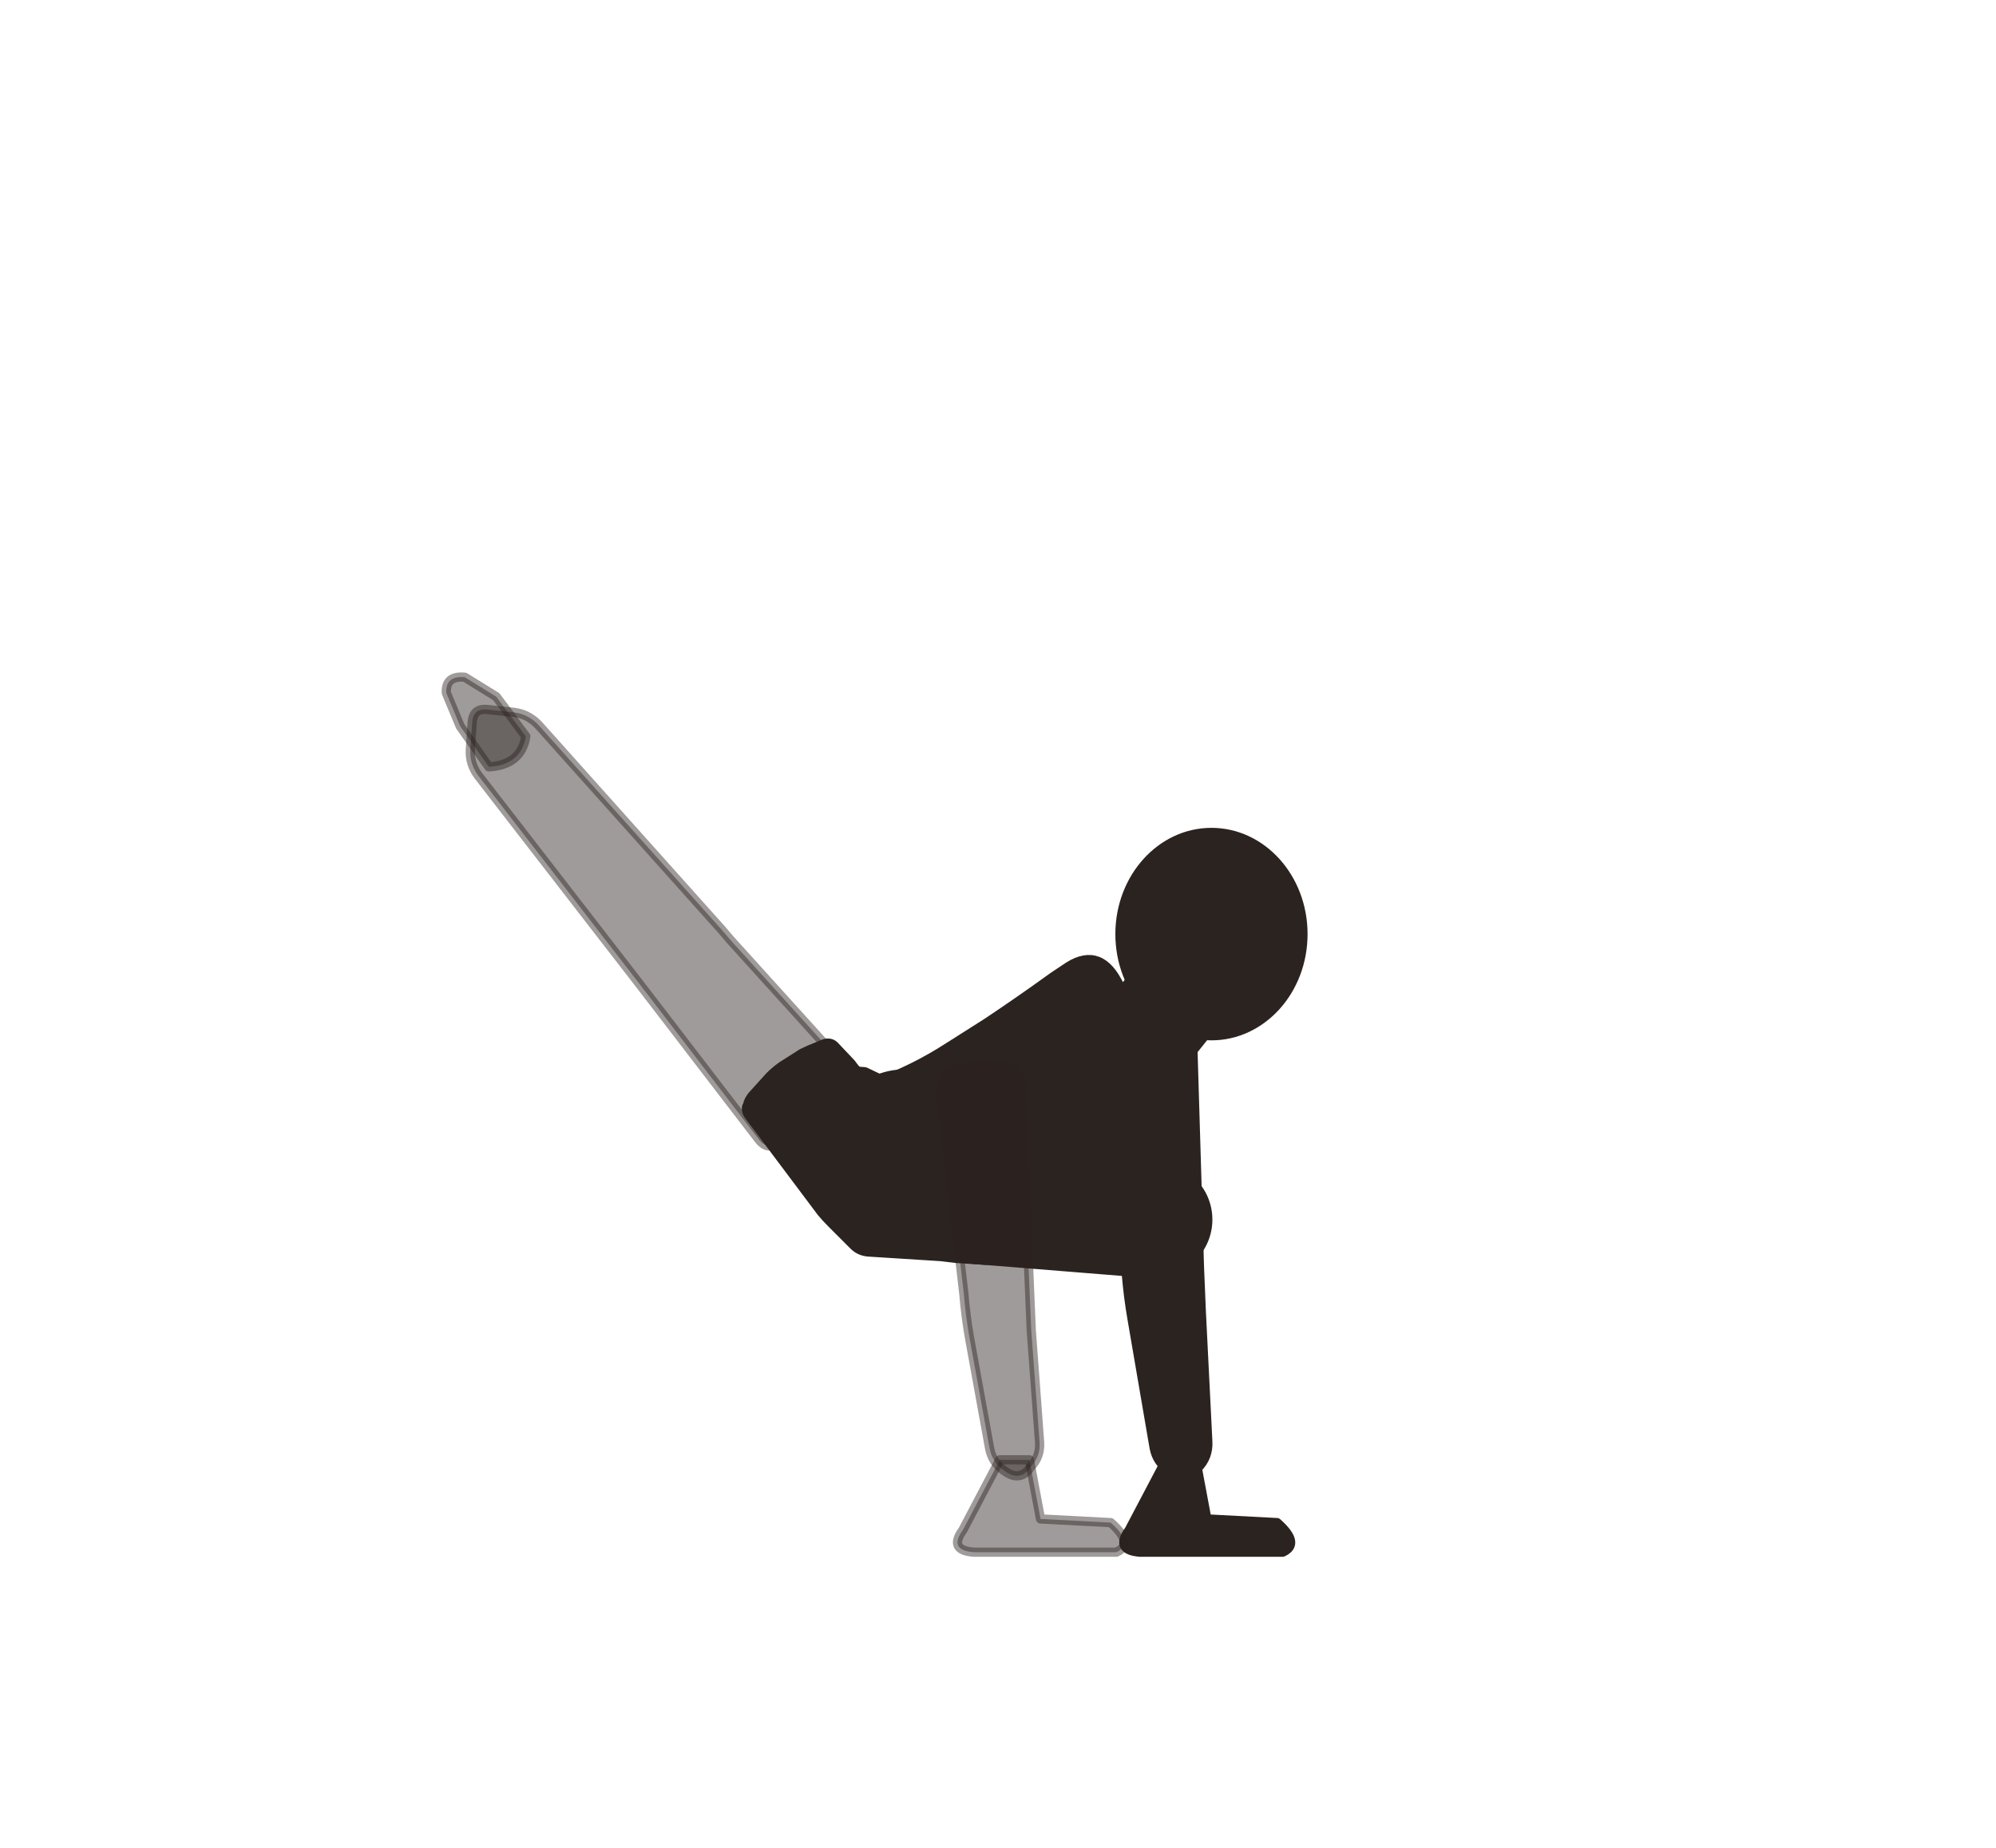
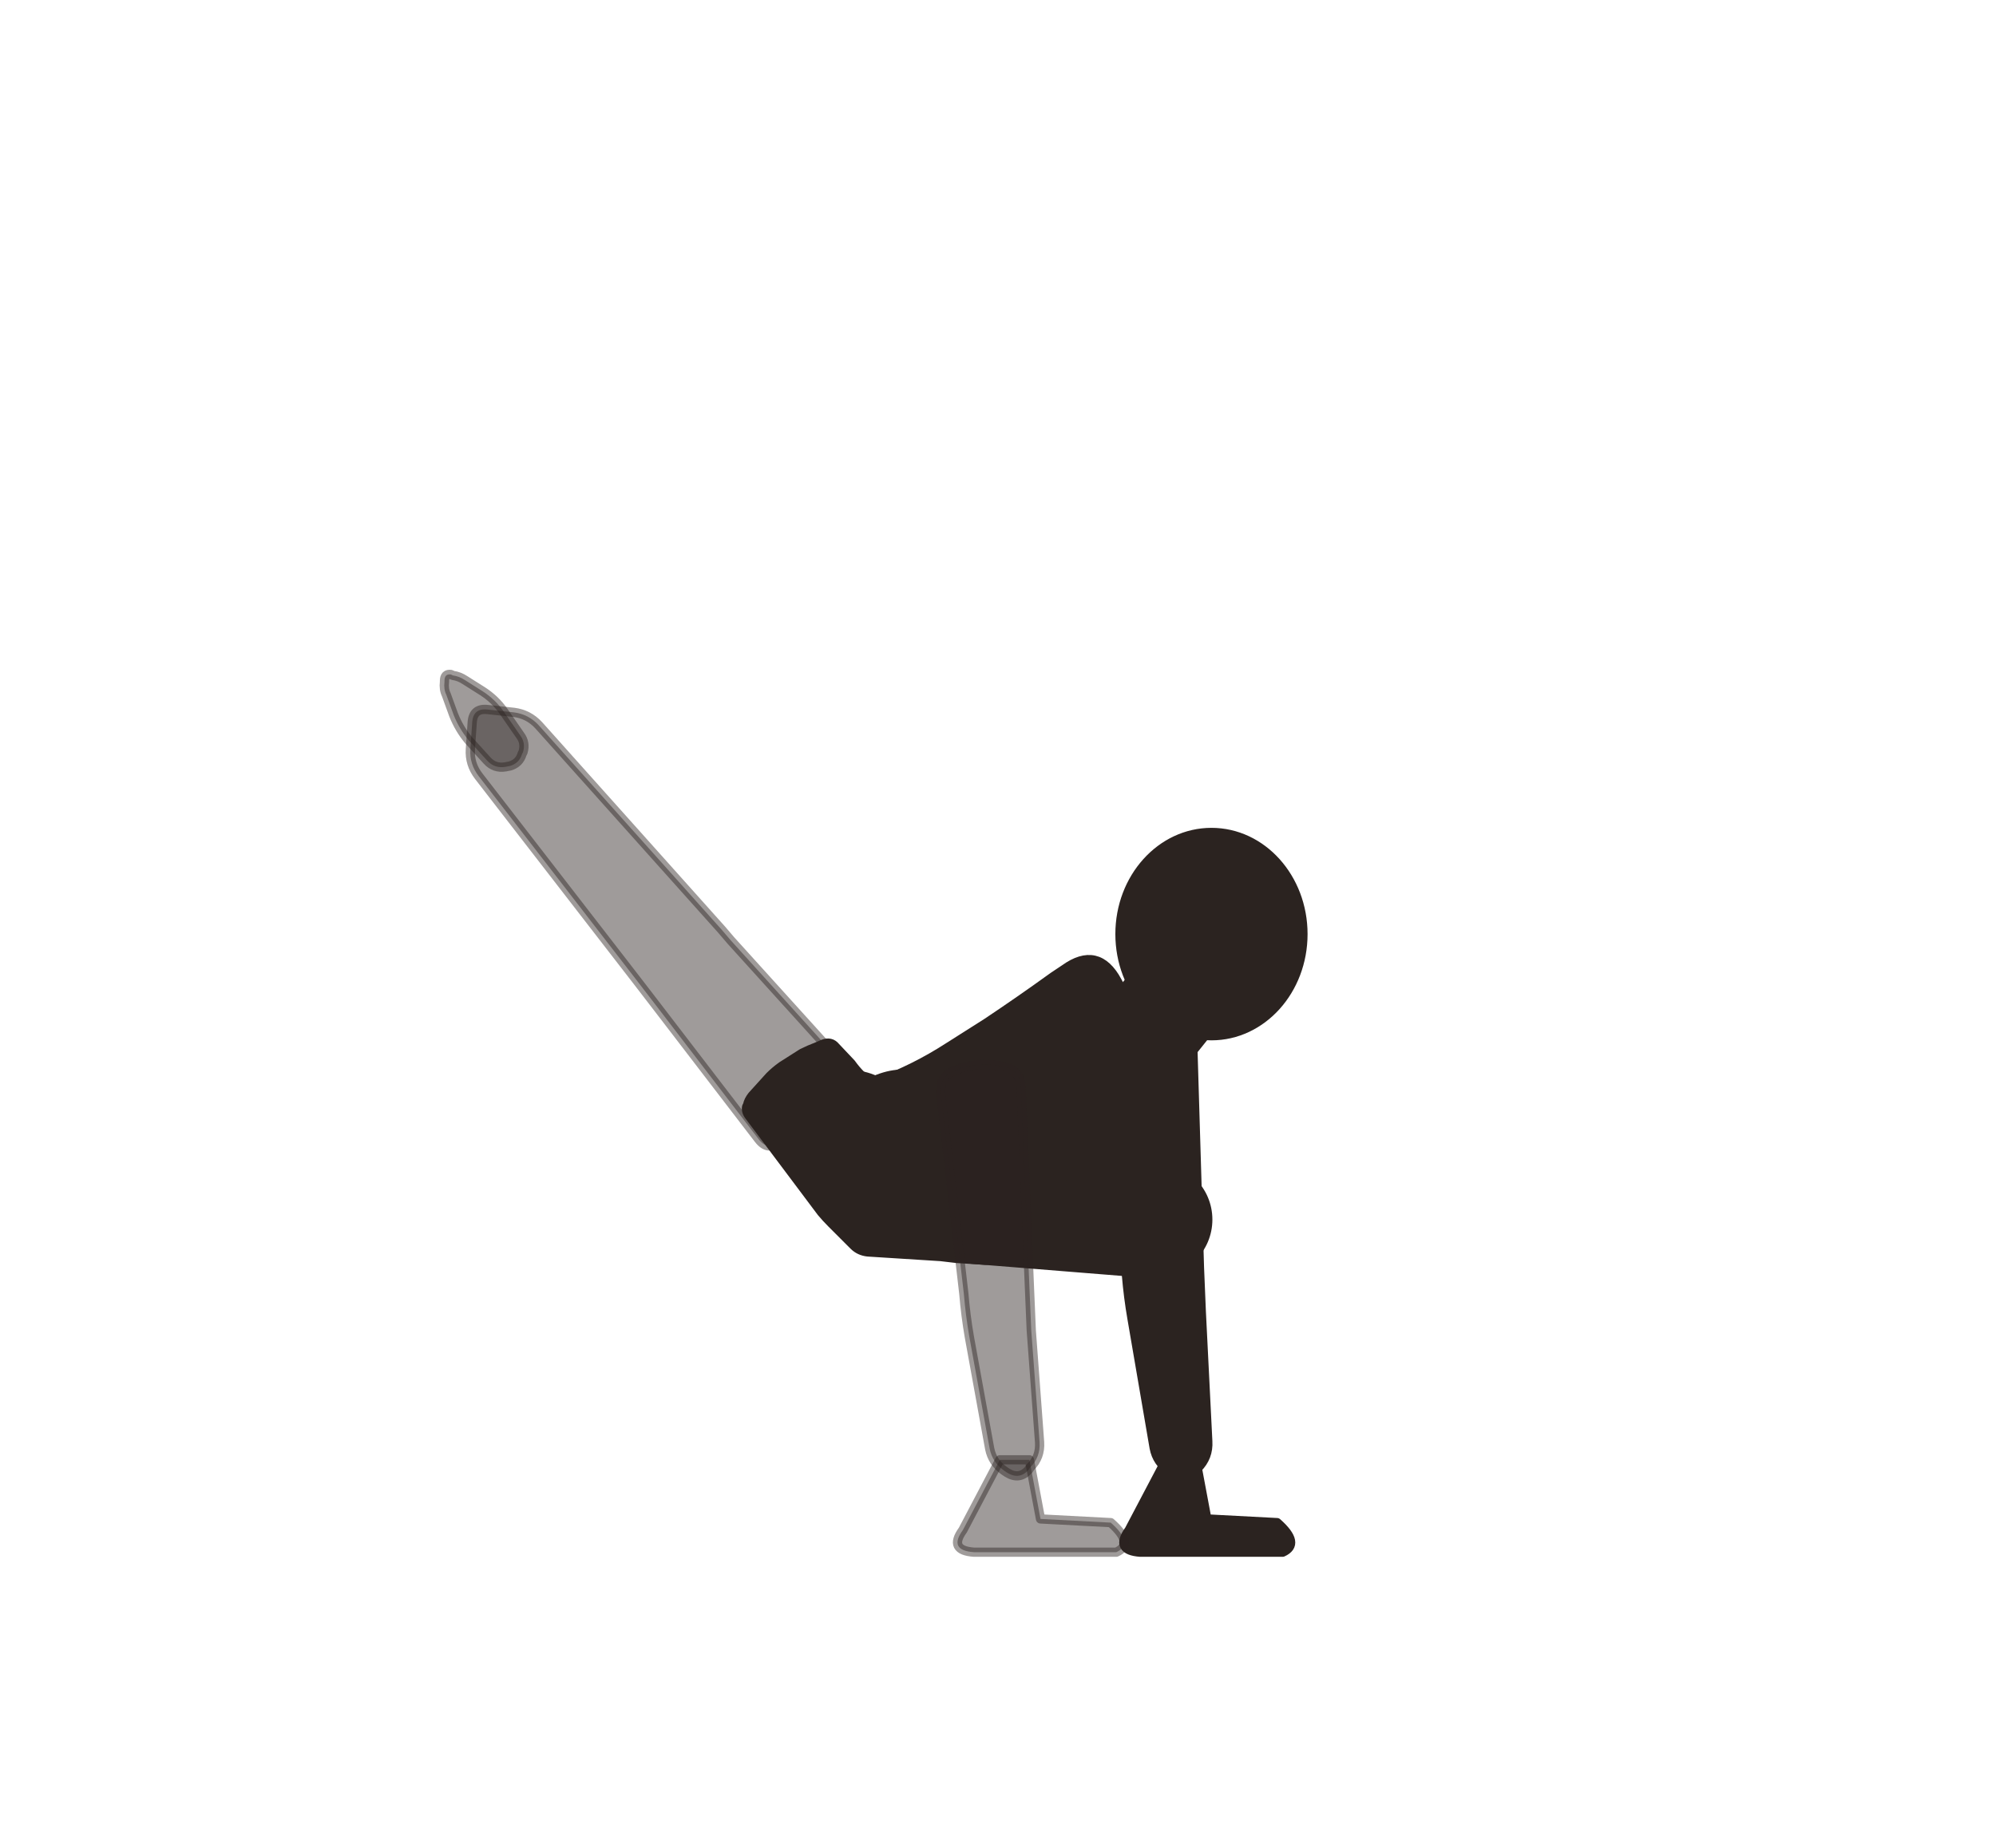
<svg xmlns="http://www.w3.org/2000/svg" viewBox="-8 0 216 200">
  <path d="M 97.3,136.3 L 114.7,137.7 Q 116.2,137.9 117.5,136.9 L 121.9,133.7 Q 123.1,132.8 122.1,131.6 L 118.8,127.4 Q 117.8,126.1 116.2,125.9 L 99.1,122.8 Q 97.5,122.5 97.3,124.1 L 95.9,134.6 Q 95.7,136.2 97.3,136.3 Z" fill="#2b2320" stroke="#2b2320" stroke-width="1" stroke-linejoin="round" />
  <path d="M 116.4,125.5 L 92.6,116.8 Q 89.8,115.7 87,116.8 L 86.3,117.1 Q 83.5,118.2 84.8,120.9 L 85,121.5 Q 86.2,124.3 89,125.5 L 112,136.2 Q 114.7,137.5 117.3,135.9 L 118.4,135.2 Q 120.9,133.6 120.2,130.7 L 119.9,129.5 Q 119.3,126.5 116.4,125.5 Z" fill="#2b2320" stroke="#2b2320" stroke-width="1" stroke-linejoin="round" />
-   <path d="M 90.4,118.3 Q 91.4,121.4 88.4,123.2 L 83.6,120.7 L 80.5,118.3 Q 79.6,116.5 81.6,115.7 L 85.6,116 Z" fill="#2b2320" stroke="#2b2320" stroke-width="1" stroke-linejoin="round" />
+   <path d="M 91,120 L 91,120.3 Q 91.1,121.3 90.4,122 L 90,122.3 Q 89.1,123.1 87.9,122.7 L 85.4,121.8 Q 83.8,121.2 82.7,120.1 L 81.2,118.7 Q 80.6,118.2 80.3,117.5 L 80.3,117.3 Q 80,116.7 80.7,116.4 L 80.8,116.4 Q 81.5,116.1 82.2,116.1 L 84.2,116.3 Q 85.8,116.4 87.3,117.2 L 89.9,118.5 Q 90.8,119 91,120 Z" fill="#2b2320" stroke="#2b2320" stroke-width="1" stroke-linejoin="round" />
  <circle cx="117" cy="132" r="5.7" fill="#2b2320" stroke="#2b2320" stroke-width="1" stroke-linejoin="round" />
  <path d="M 83.5,115.5 L 71.1,101.8 Q 70.1,100.6 69,99.4 L 50.3,78.5 Q 49.2,77.3 47.6,77.1 L 44.8,76.8 Q 43.2,76.6 43.1,78.2 L 42.9,81.1 Q 42.8,82.7 43.8,84 L 60.9,106.1 Q 61.9,107.4 62.9,108.7 L 74.1,123.3 Q 75.1,124.6 76.3,123.6 L 83.4,117.7 Q 84.6,116.6 83.5,115.5 Z" fill="#2b2320" stroke="#2b2320" stroke-width="1" stroke-linejoin="round" fill-opacity="0.45" stroke-opacity="0.45" />
-   <path d="M 48.9,79.7 Q 48.4,82.8 44.9,83 L 41.8,78.6 L 40.3,75 Q 40.2,73.1 42.3,73.3 L 45.7,75.4 Z" fill="#2b2320" stroke="#2b2320" stroke-width="1" stroke-linejoin="round" fill-opacity="0.45" stroke-opacity="0.45" />
+   <path d="M 48.6,81.4 L 48.5,81.6 Q 48.2,82.6 47.2,82.9 L 46.7,83 Q 45.5,83.2 44.7,82.3 L 42.7,80.1 Q 41.7,78.9 41.1,77.4 L 40.3,75.2 Q 40,74.6 40.1,73.8 L 40.1,73.7 Q 40.1,72.9 40.8,73 L 41,73.1 Q 41.7,73.2 42.3,73.6 L 44.2,74.8 Q 45.6,75.7 46.5,77 L 48.3,79.6 Q 48.9,80.4 48.6,81.4 Z" fill="#2b2320" stroke="#2b2320" stroke-width="1" stroke-linejoin="round" fill-opacity="0.45" stroke-opacity="0.45" />
  <path d="M 94.2,134.2 L 95.4,133.3 Q 99,130.7 103,129 L 107.5,127.1 Q 111.6,125.3 115.7,123.8 L 117.1,123.3 Q 121.2,121.7 119.1,117.8 L 112.9,106.2 Q 110.8,102.3 107.2,104.9 L 106,105.7 Q 102.4,108.3 98.8,110.7 L 94.7,113.3 Q 91,115.7 86.9,117.2 L 85.5,117.7 Q 81.3,119.2 83.4,123.1 L 88.6,132.9 Q 90.7,136.8 94.2,134.2 Z" fill="#2b2320" stroke="#2b2320" stroke-width="1" stroke-linejoin="round" />
  <path d="M 72.8,119.8 L 72.9,119.6 Q 73,119.1 73.4,118.6 L 75.3,116.5 Q 75.9,115.9 76.6,115.4 L 78.8,114 Q 79.6,113.6 80.4,113.3 L 81.1,113 Q 81.9,112.7 82.4,113.3 L 84.1,115.1 Q 84.6,115.8 85.2,116.4 L 89.2,120.8 Q 89.8,121.4 90.6,121.7 L 96.2,123.3 Q 97.1,123.5 97.9,123.7 L 100.4,124.4 Q 101,124.6 101.3,125.1 L 101.3,125.2 Q 101.6,125.7 101.6,126.3 L 101.6,129.2 Q 101.6,130 101.4,130.8 L 100.7,133.4 Q 100.5,134.2 100.2,135 L 99.8,135.7 Q 99.4,136.4 98.6,136.4 L 95.5,136.2 Q 94.6,136.1 93.8,136 L 85.9,135.5 Q 85,135.4 84.4,134.8 L 82,132.4 Q 81.4,131.8 80.9,131.2 L 73.1,120.8 Q 72.7,120.3 72.8,119.8 Z" fill="#2b2320" stroke="#2b2320" stroke-width="1" stroke-linejoin="round" />
  <path d="M 111.3,114.6 L 113.9,138 Q 114.1,140.4 114.5,142.7 L 116.9,156.7 Q 117.2,158.3 118.6,159.2 L 118.9,159.4 Q 120.3,160.4 121.4,159.2 L 121.6,158.9 Q 122.8,157.7 122.7,156 L 122,142 Q 121.9,139.6 121.8,137.2 L 121.1,113.9 Q 121,111.6 118.7,111.3 L 118.2,111.2 Q 115.9,110.9 113.7,111.6 L 113.2,111.7 Q 111,112.4 111.3,114.6 Z" fill="#2b2320" stroke="#2b2320" stroke-width="1" stroke-linejoin="round" />
  <path d="M 118.2,158 L 114.2,165.6 Q 112.6,167.8 115.4,168 L 121.6,168 L 130.8,168 Q 132.8,167.1 130.2,164.8 L 122.6,164.4 L 121.4,158 Z" fill="#2b2320" stroke="#2b2320" stroke-width="1" stroke-linejoin="round" />
  <path d="M 93.8,118.4 L 96.3,140 Q 96.5,142.4 96.9,144.7 L 99.1,156.8 Q 99.4,158.3 100.7,159.2 L 101,159.4 Q 102.3,160.2 103.3,159.1 L 103.5,158.8 Q 104.6,157.7 104.5,156.1 L 103.6,144 Q 103.5,141.6 103.4,139.3 L 102.5,117.7 Q 102.4,115.7 100.4,115.4 L 99.9,115.3 Q 97.9,115 96,115.6 L 95.6,115.8 Q 93.6,116.3 93.8,118.4 Z" fill="#2b2320" stroke="#2b2320" stroke-width="1" stroke-linejoin="round" fill-opacity="0.45" stroke-opacity="0.45" />
  <path d="M 100.2,158 L 96.2,165.6 Q 94.6,167.8 97.4,168 L 103.6,168 L 112.8,168 Q 114.8,167.1 112.2,164.8 L 104.6,164.4 L 103.4,158 Z" fill="#2b2320" stroke="#2b2320" stroke-width="1" stroke-linejoin="round" fill-opacity="0.45" stroke-opacity="0.45" />
  <path d="M 119.9,115.2 L 122.7,111.7 A 5 5 0 0 0 114.9,105.4 L 112.1,108.8 A 5 5 0 0 0 119.9,115.2 Z" fill="#2b2320" stroke="#2b2320" stroke-width="1" stroke-linejoin="round" />
  <ellipse cx="123.1" cy="101.1" rx="9.9" ry="11" fill="#2b2320" stroke="#2b2320" stroke-width="1" stroke-linejoin="round" />
</svg>
